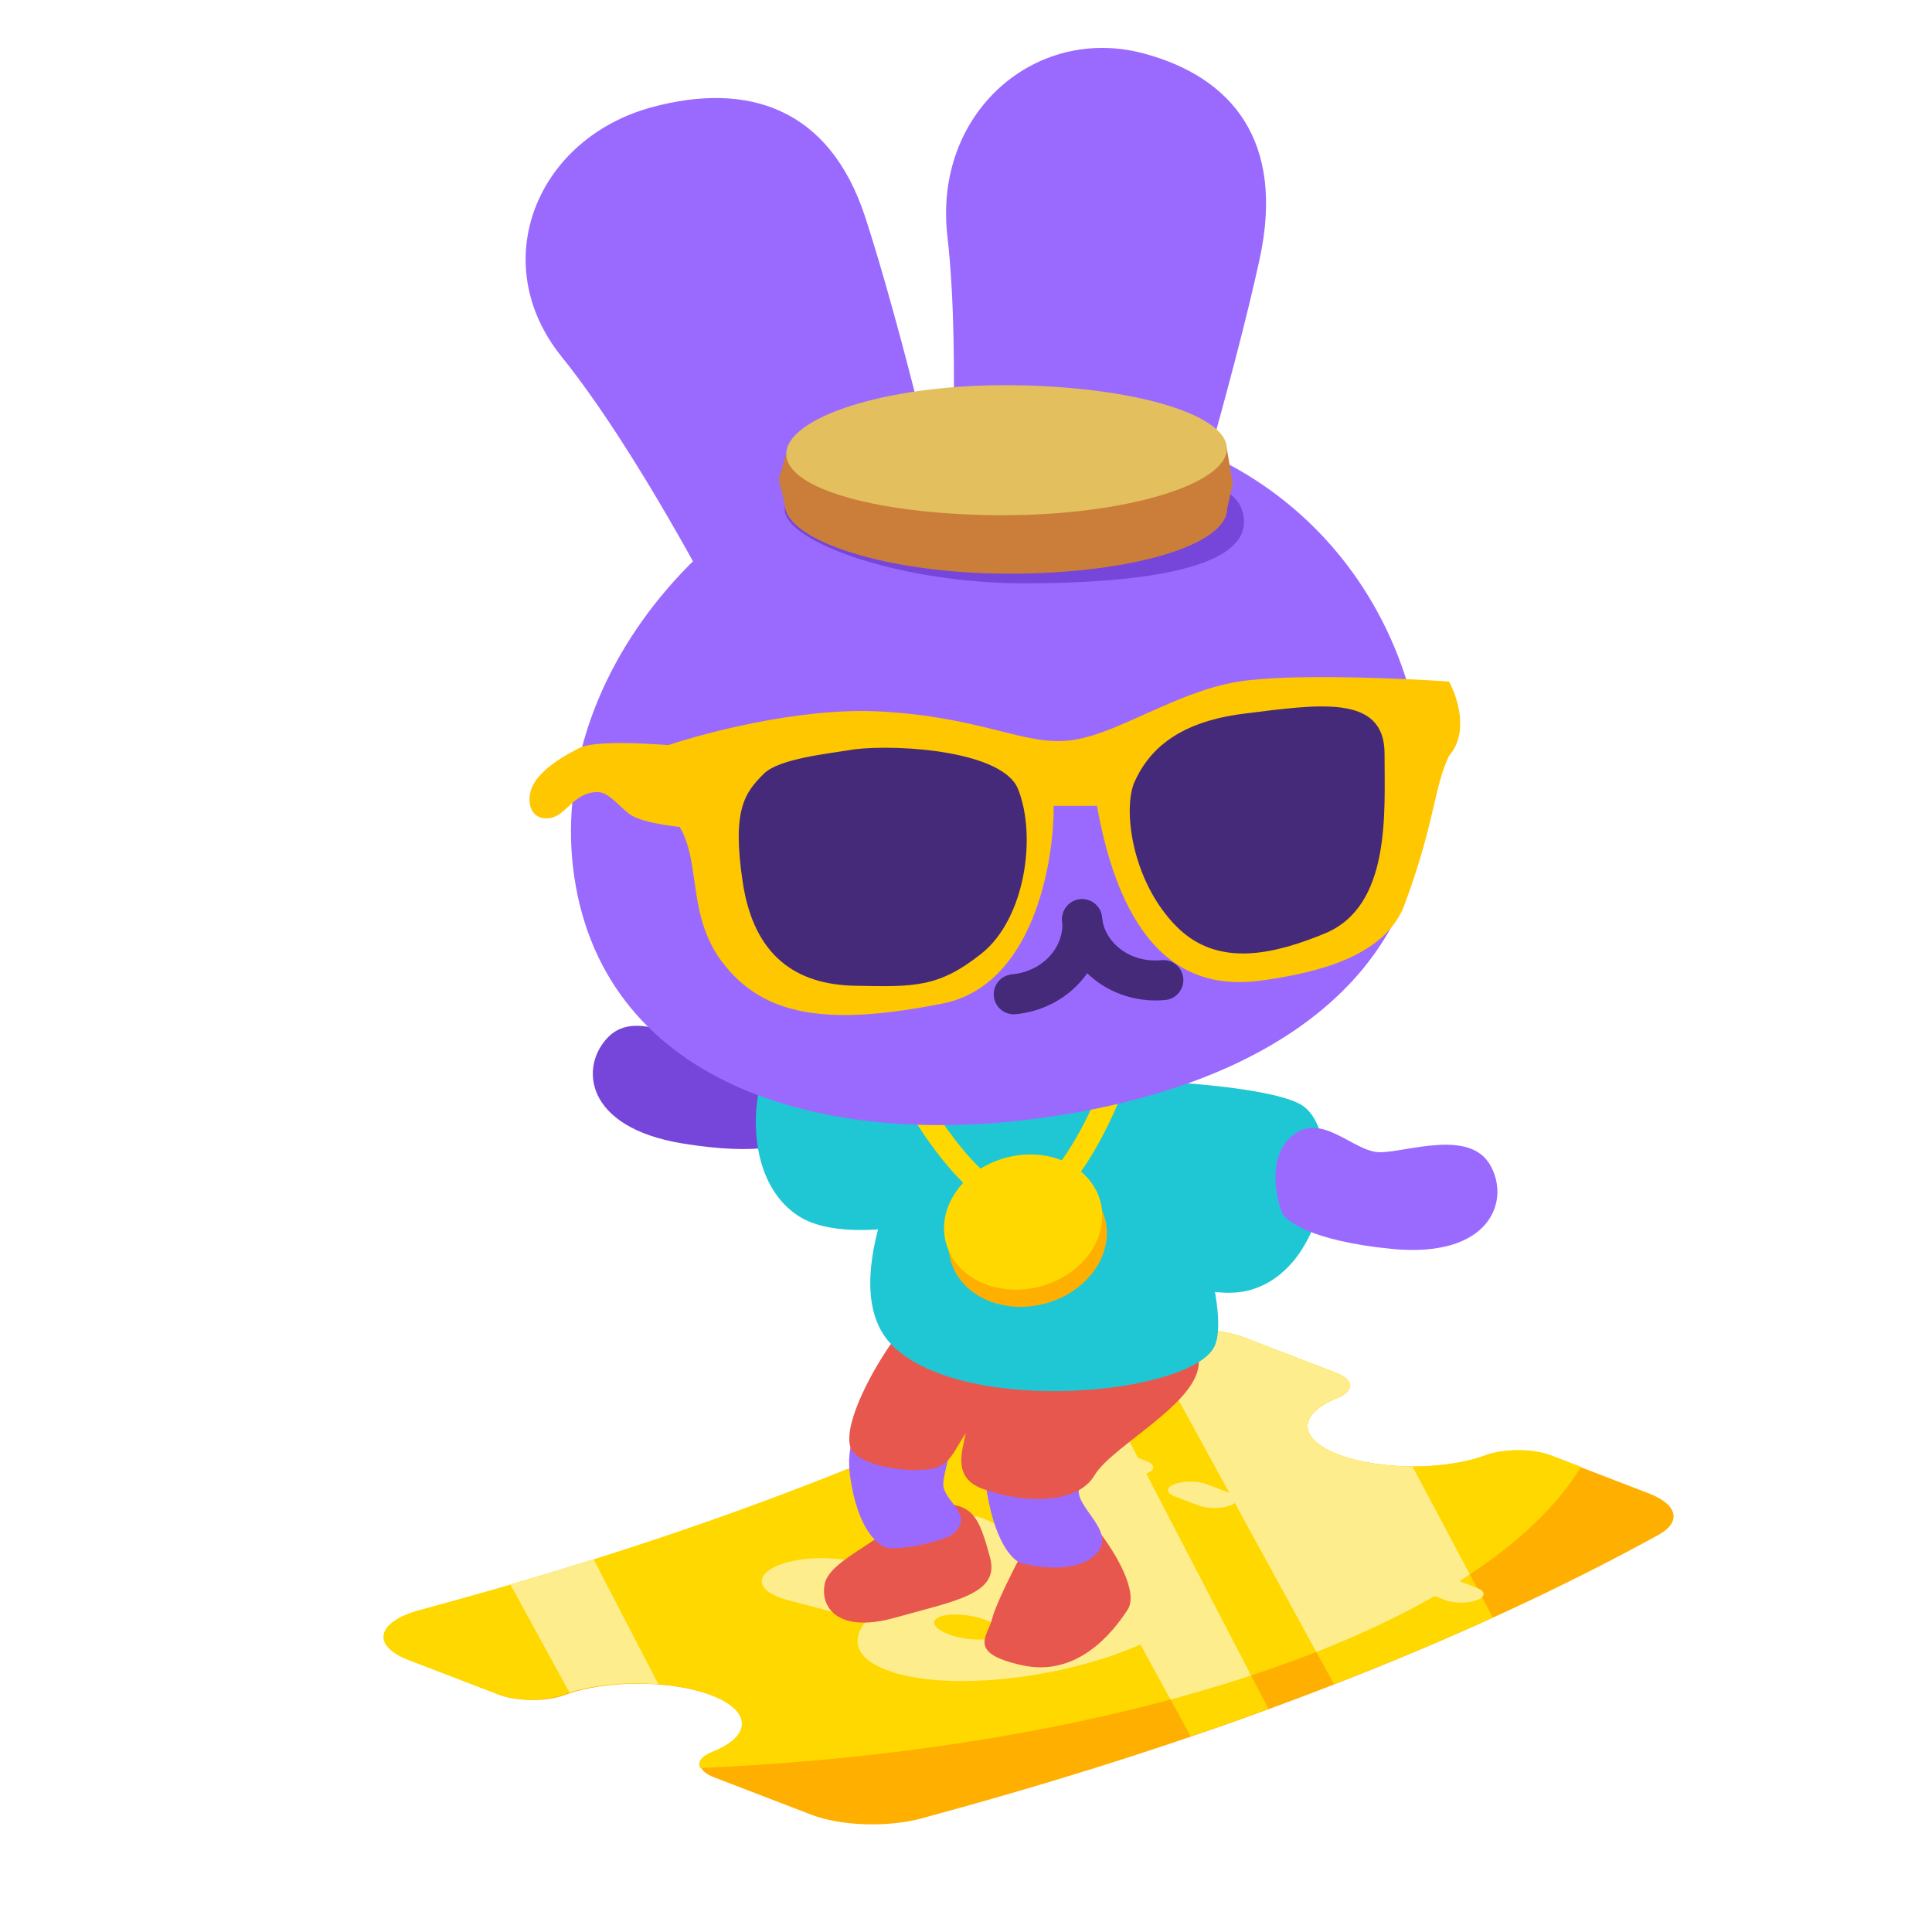
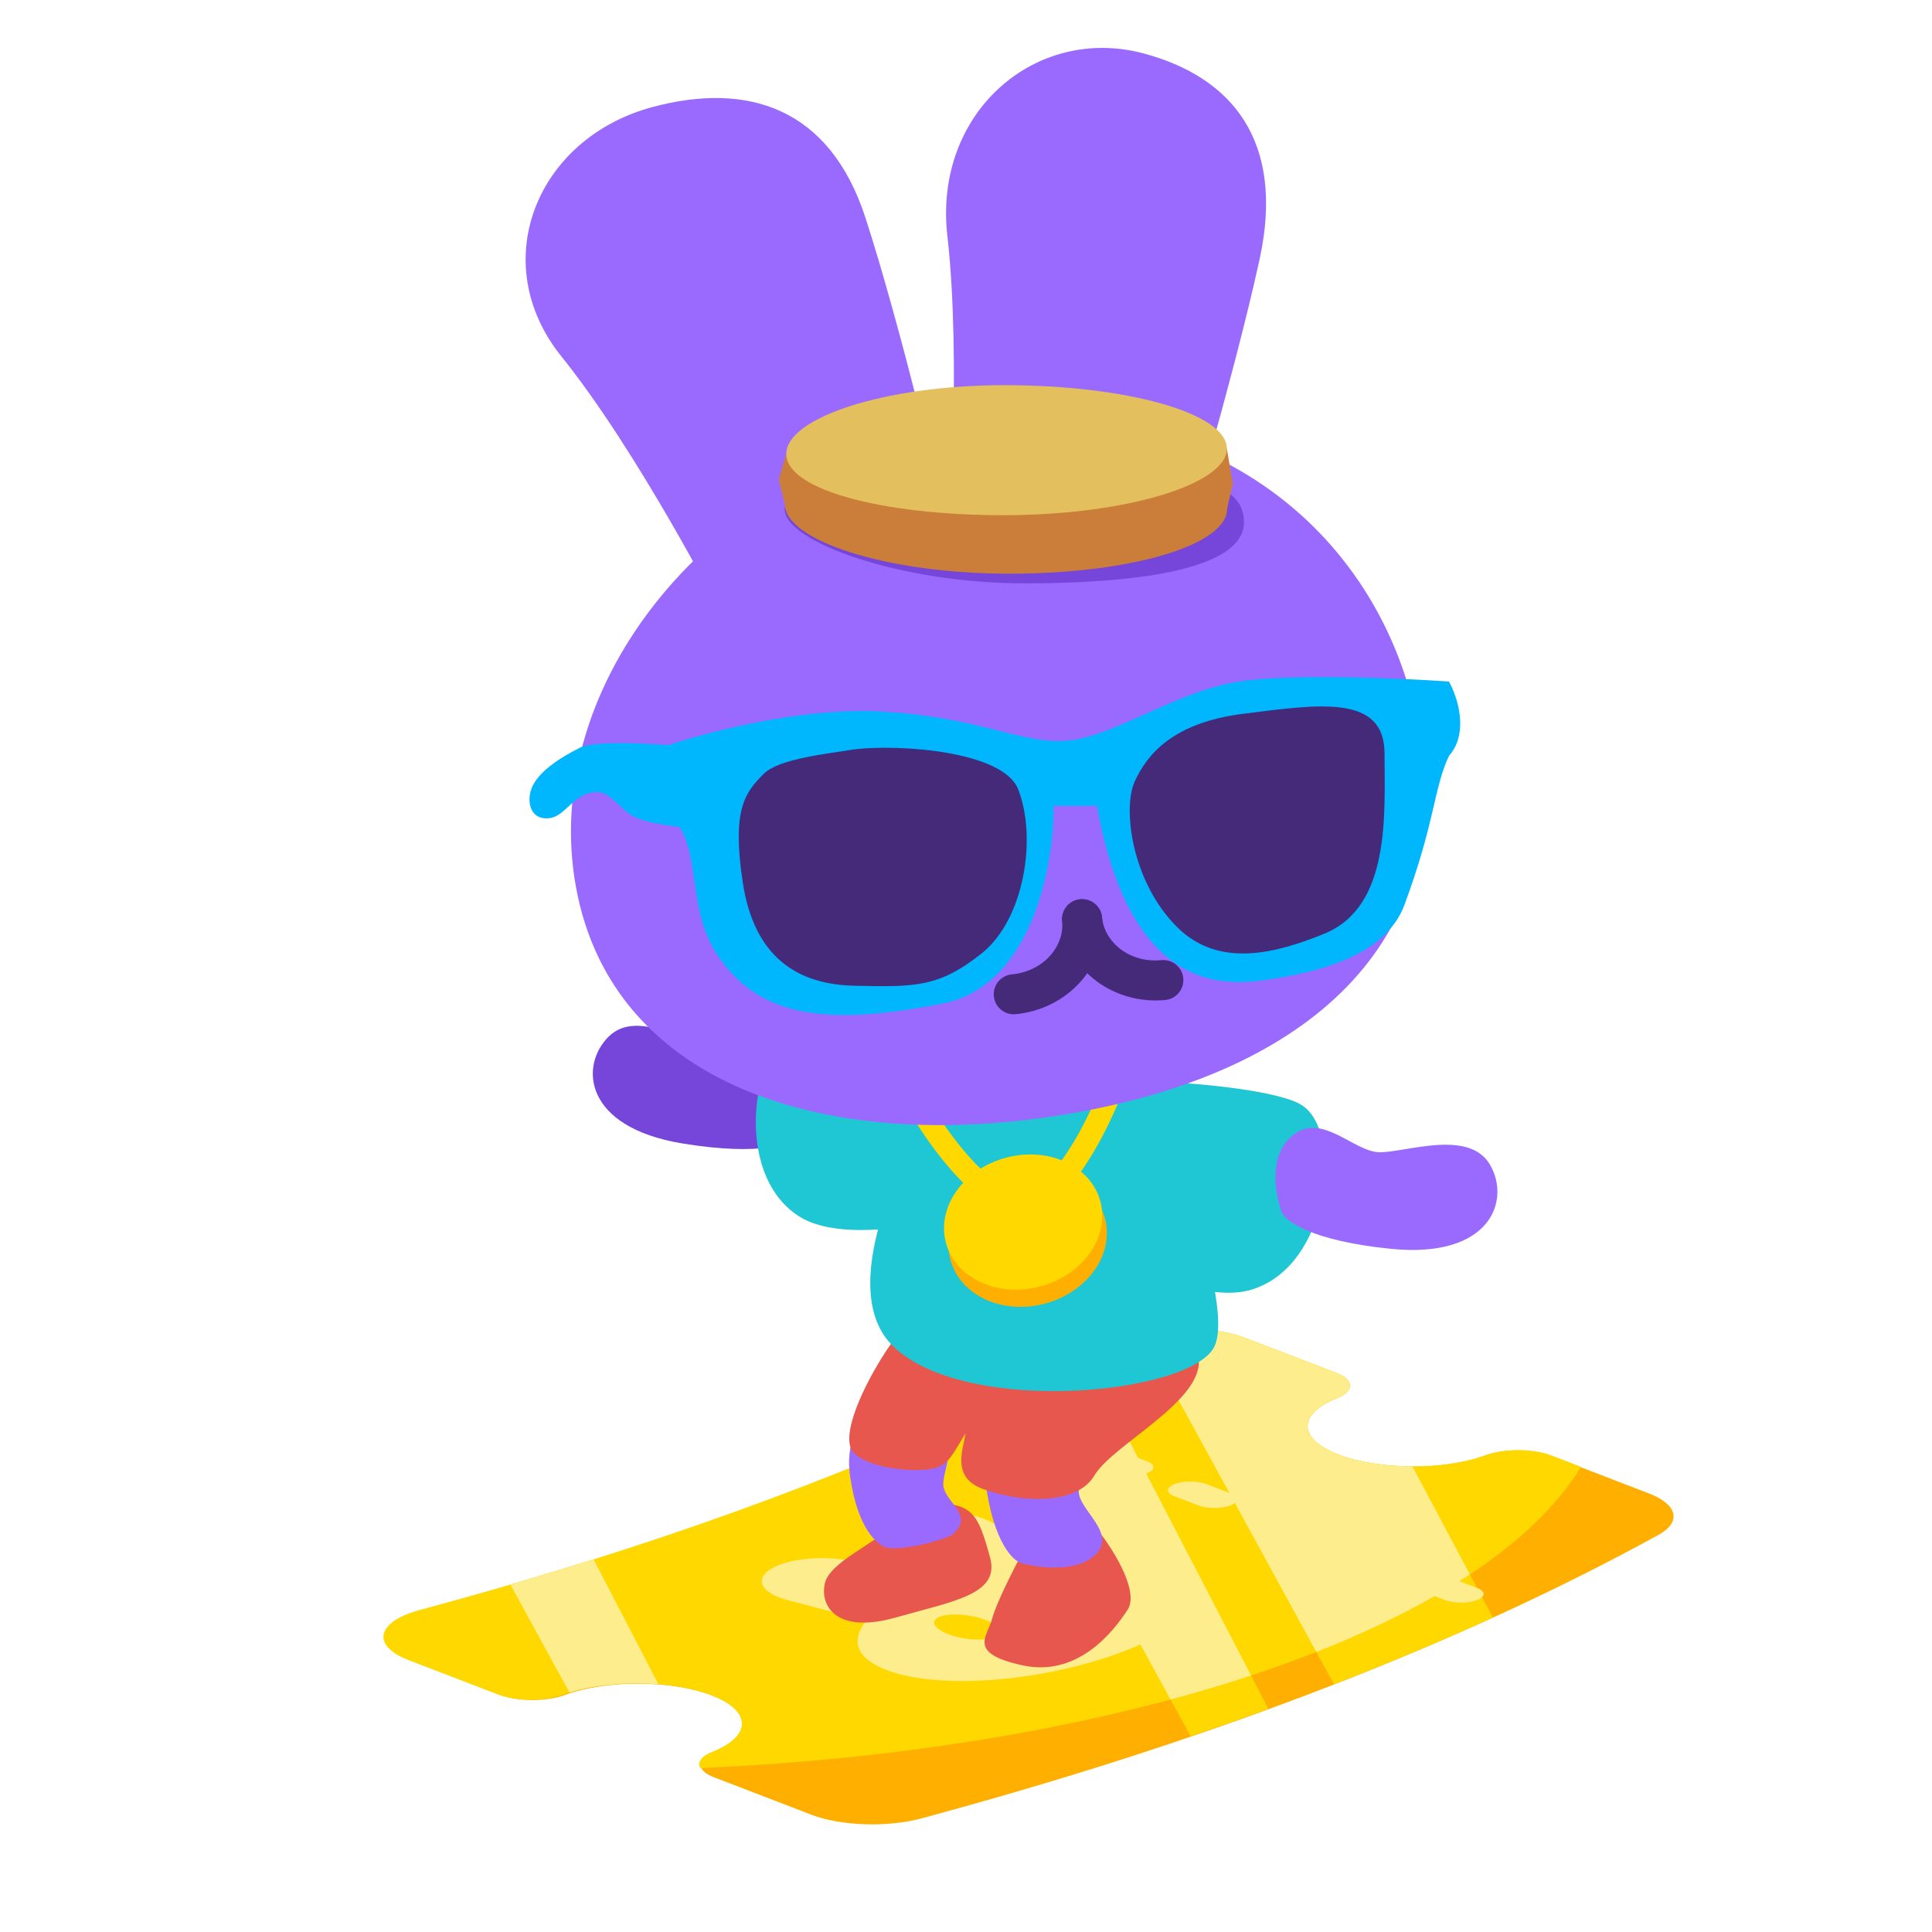
<svg xmlns="http://www.w3.org/2000/svg" width="191" height="191" fill="none" viewBox="0 0 191 191">
  <path fill="#FFAF00" d="M70.593 175.705C68.82 175.023 68.794 173.92 70.536 173.226C74.465 171.661 74.421 169.166 70.406 167.621C66.39 166.076 59.906 166.06 55.838 167.571C54.034 168.241 51.167 168.232 49.395 167.549L40.564 164.152C36.875 162.733 37.384 160.379 41.631 159.214L43.765 158.628C69.69 151.515 92.269 142.752 110.528 132.715C113.467 131.1 119.485 130.897 123.109 132.291L132.097 135.749C133.867 136.43 133.895 137.531 132.159 138.225C128.246 139.79 128.294 142.281 132.305 143.824C136.315 145.367 142.789 145.385 146.857 143.88C148.662 143.212 151.524 143.222 153.294 143.904L163.011 147.642C165.87 148.742 166.264 150.472 163.945 151.747C144.626 162.366 120.737 171.638 93.307 179.164L91.175 179.749C87.782 180.68 83.139 180.531 80.193 179.398L70.593 175.705Z" />
  <path fill="#FFD800" fill-rule="evenodd" d="M69.236 174.794C68.913 174.234 69.306 173.625 70.42 173.183C74.356 171.619 74.313 169.126 70.289 167.582C66.265 166.038 59.767 166.021 55.691 167.532C53.883 168.201 51.01 168.192 49.234 167.51L40.385 164.115C36.688 162.697 37.198 160.344 41.454 159.179L43.593 158.594C69.572 151.485 92.198 142.727 110.496 132.696C113.441 131.082 119.471 130.879 123.103 132.273L132.109 135.728C133.883 136.409 133.911 137.509 132.172 138.203C128.25 139.767 128.299 142.256 132.318 143.798C136.336 145.34 142.823 145.359 146.901 143.854C148.709 143.187 151.577 143.198 153.351 143.878L156.299 145.009C146.719 160.812 112.027 172.916 69.236 174.794Z" clip-rule="evenodd" />
  <path fill="#FFD800" fill-rule="evenodd" d="M139.632 144.969L147.581 159.912C142.57 162.187 137.331 164.385 131.875 166.501L112.908 131.819C116.05 131.072 120.294 131.195 123.103 132.273L132.109 135.728C133.884 136.409 133.911 137.509 132.172 138.203C128.25 139.767 128.299 142.256 132.318 143.798C134.339 144.574 136.984 144.964 139.632 144.969ZM99.474 138.335C102.205 137.03 104.858 135.699 107.43 134.344L125.397 168.938C122.875 169.858 120.311 170.761 117.706 171.646L99.474 138.335ZM50.459 156.654C53.242 155.843 55.983 155.012 58.682 154.162L65.089 166.498C62.063 166.253 58.808 166.528 56.298 167.323L50.459 156.654Z" clip-rule="evenodd" />
  <path fill="#FEED8D" fill-rule="evenodd" d="M145.313 155.647L139.632 144.969C137.595 144.965 135.561 144.733 133.81 144.274C133.285 144.136 132.784 143.978 132.318 143.798C128.299 142.256 128.25 139.767 132.172 138.203C133.911 137.509 133.884 136.409 132.109 135.728L123.103 132.273H123.103C121.476 131.648 119.367 131.344 117.27 131.344C115.747 131.344 114.23 131.505 112.908 131.819L130.133 163.316C135.977 161.018 141.086 158.443 145.313 155.647ZM123.685 165.641L107.43 134.344C104.858 135.699 102.205 137.03 99.474 138.335L115.721 168.019C118.479 167.277 121.137 166.483 123.685 165.641ZM65.089 166.498L58.682 154.162C55.983 155.012 53.242 155.843 50.459 156.654L56.298 167.323C56.612 167.224 56.938 167.133 57.273 167.049C59.618 166.467 62.441 166.283 65.089 166.498Z" clip-rule="evenodd" />
  <path fill="#FEED8D" fill-rule="evenodd" d="M103.142 140.53L105.109 141.284C105.978 141.618 105.978 142.158 105.109 142.492C104.24 142.825 102.831 142.825 101.962 142.492L99.995 141.737C99.126 141.404 99.126 140.863 99.995 140.53C100.864 140.196 102.273 140.196 103.142 140.53Z" clip-rule="evenodd" />
  <path fill="#FEED8D" fill-rule="evenodd" d="M111.403 143.699L113.37 144.454C114.239 144.787 114.239 145.328 113.37 145.661C112.501 145.995 111.092 145.995 110.223 145.661L108.256 144.907C107.387 144.573 107.387 144.033 108.256 143.699C109.125 143.366 110.534 143.366 111.403 143.699Z" clip-rule="evenodd" />
  <path fill="#FEED8D" fill-rule="evenodd" d="M121.63 148.831C120.761 149.164 119.352 149.164 118.483 148.831L116.123 147.925C115.254 147.592 115.254 147.051 116.123 146.718C116.992 146.384 118.401 146.384 119.27 146.718L121.63 147.623C122.499 147.957 122.499 148.497 121.63 148.831Z" clip-rule="evenodd" />
  <path fill="#FEED8D" fill-rule="evenodd" d="M129.891 152C129.022 152.334 127.613 152.334 126.744 152L124.384 151.095C123.515 150.761 123.515 150.221 124.384 149.887C125.253 149.554 126.662 149.554 127.531 149.887L129.891 150.793C130.76 151.126 130.76 151.667 129.891 152Z" clip-rule="evenodd" />
  <path fill="#FEED8D" fill-rule="evenodd" d="M135.792 153.057L137.759 153.812C138.628 154.145 138.628 154.686 137.759 155.019C136.89 155.352 135.481 155.352 134.612 155.019L132.645 154.264C131.776 153.931 131.776 153.39 132.645 153.057C133.514 152.724 134.923 152.724 135.792 153.057Z" clip-rule="evenodd" />
  <path fill="#FEED8D" fill-rule="evenodd" d="M144.052 156.226L146.019 156.981C146.888 157.315 146.888 157.855 146.019 158.189C145.15 158.522 143.741 158.522 142.872 158.189L140.905 157.434C140.036 157.101 140.036 156.56 140.905 156.226C141.774 155.893 143.183 155.893 144.052 156.226Z" clip-rule="evenodd" />
  <path fill="#FEED8D" fill-rule="evenodd" d="M88.906 153.377C86.588 152.487 86.588 151.045 88.906 150.156C91.532 149.148 95.899 149.303 97.999 150.479L103.287 153.439C107.902 152.871 112.8 152.947 116.045 154.192C118.963 155.311 119.405 156.961 118.416 158.533C117.416 160.123 114.887 161.797 111.168 163.224C107.45 164.651 103.085 165.622 98.941 166.005C94.844 166.385 90.545 166.215 87.627 165.095C84.401 163.857 84.188 161.992 85.639 160.232L77.89 158.194C74.826 157.389 74.422 155.713 77.049 154.705C79.367 153.816 83.125 153.816 85.443 154.705L90.812 156.765C91.344 156.526 91.908 156.292 92.504 156.063C93.08 155.842 93.669 155.633 94.27 155.435L88.906 153.377Z" clip-rule="evenodd" />
  <path fill="#FFD800" d="M97.425 160.149C98.9 160.715 99.273 161.489 98.26 161.877C97.246 162.266 95.229 162.123 93.755 161.557C92.281 160.992 91.907 160.218 92.921 159.829C93.934 159.44 95.951 159.583 97.425 160.149Z" />
  <path fill="#FFD800" d="M107.102 156.436C108.576 157.002 108.95 157.776 107.936 158.165C106.923 158.553 104.906 158.41 103.432 157.844C101.957 157.279 101.584 156.505 102.597 156.116C103.611 155.727 105.628 155.87 107.102 156.436Z" />
  <path fill="#E8574E" d="M111.477 159.142C112.619 157.386 110.197 153.434 108.843 151.678L101.05 153.544C100.208 155.117 98.437 158.615 98.086 160.02C97.647 161.776 95.561 163.423 101.05 164.63C106.538 165.838 110.05 161.337 111.477 159.142Z" />
  <path fill="#E8574E" d="M81.526 156.617C81.965 154.422 86.136 152.885 89.868 149.702C90.417 149.263 91.998 148.451 93.93 148.714C96.345 149.043 96.894 150.361 97.881 153.983C98.869 157.605 94.369 158.264 88.551 159.91C82.734 161.557 81.087 158.813 81.526 156.617Z" />
  <path fill="#9A6AFF" d="M93.254 146.73C93.254 148.496 96.579 149.801 94.04 151.788C92.09 152.666 88.771 153.266 87.673 152.995C86.812 152.782 84.81 151.292 84.048 145.994C83.096 139.372 88.704 138.048 92.09 139.446C95.476 140.844 93.254 144.964 93.254 146.73Z" />
  <path fill="#9A6AFF" d="M106.645 147.427C106.645 149.351 110.666 151.676 108.127 153.84C106.265 155.427 102.839 155.026 100.976 154.536C100.115 154.304 98.202 152.397 97.44 146.626C96.487 139.411 102.096 137.968 105.482 139.491C108.868 141.014 106.645 145.503 106.645 147.427Z" />
  <path fill="#E8574E" d="M84.051 143.006C83.392 140.591 86.429 135.066 88.441 132.359C98.284 131.81 118.518 128.188 118.518 134.664C118.518 138.739 109.956 142.896 108.2 145.86C106.443 148.824 100.955 148.604 97.113 147.177C94.04 146.036 95.21 143.262 95.466 141.689C94.275 143.543 93.846 144.887 92.174 145.201C89.687 145.669 84.564 144.888 84.051 143.006Z" />
  <path fill="#1FC7D4" d="M88.332 133.127C82.536 127.595 89.063 114.064 93.052 107.99C96.967 107.149 105.675 105.466 109.187 105.466C113.578 105.466 122.36 128.407 120.054 133.127C117.749 137.847 95.576 140.042 88.332 133.127Z" />
  <path fill="#1FC7D4" d="M123.747 127.491C117.509 129.397 105.447 122.136 100.195 118.267C99.987 115.794 99.705 110.343 100.247 108.32C100.924 105.792 124.439 106.672 128.643 109.221C132.846 111.77 131.545 125.109 123.747 127.491Z" />
  <path fill="#9A6AFF" d="M136.421 113.912C133.787 113.912 130.603 109.741 127.64 112.376C125.467 114.307 126.017 117.861 126.687 119.793C127.004 120.687 129.615 122.672 137.519 123.462C147.398 124.45 149.374 118.632 147.288 115.12C145.202 111.607 139.055 113.912 136.421 113.912Z" />
  <path fill="#7645D9" d="M71.006 104.103C73.551 104.785 77.705 101.58 79.886 104.892C81.485 107.32 80.034 110.611 78.886 112.304C78.348 113.085 75.313 114.326 67.474 113.044C57.676 111.441 57.273 105.31 60.197 102.457C63.121 99.604 68.462 103.422 71.006 104.103Z" />
  <path fill="#1FC7D4" d="M79 120.253C84.379 123.656 97.534 119.823 103.44 117.482C104.258 115.183 105.894 110.07 105.894 108.007C105.894 105.429 83.589 100.273 79 101.627C74.411 102.98 72.276 115.999 79 120.253Z" />
  <path stroke="#FFD800" stroke-width="2.195" d="M90.62 108.931C92.742 112.7 97.952 119.952 101.816 118.81C105.68 117.669 109.28 109.7 110.597 105.858" />
  <ellipse cx="101.604" cy="122.513" fill="#FFAF00" rx="7.903" ry="6.586" transform="rotate(-15 101.604 122.513)" />
  <ellipse cx="101.15" cy="120.816" fill="#FFD800" rx="7.903" ry="6.586" transform="rotate(-15 101.15 120.816)" />
  <path fill="#9A6AFF" d="M55.511 35.25C48.011 25.932 53.063 13.647 64.515 10.579C73.846 8.079 81.992 10.582 85.546 21.489C89.1 32.396 93.403 50.813 93.403 50.813C95.008 56.804 90.995 63.085 84.438 64.842C79.279 66.224 73.895 64.404 71.116 60.337C71.116 60.337 63.012 44.568 55.511 35.25Z" />
  <path fill="#9A6AFF" d="M93.659 23.337C92.259 11.128 102.382 2.421 113.073 5.285C121.784 7.619 127.071 13.931 124.524 25.639C121.977 37.346 116.315 56.273 116.315 56.273C114.638 62.532 108.317 66.276 102.196 64.636C97.379 63.346 93.966 59.022 93.751 53.939C93.751 53.939 95.059 35.546 93.659 23.337Z" />
  <path fill="#9A6AFF" d="M140.235 72.049C143.887 92.143 130.533 105.597 106.611 109.946C82.689 114.294 60.591 107.777 56.938 87.683C53.285 67.589 70.374 46.546 94.296 42.197C118.217 37.849 136.582 51.956 140.235 72.049Z" />
  <path fill="#452A7A" fill-rule="evenodd" d="M106.79 88.902C107.878 88.799 108.844 89.597 108.947 90.685C109.419 95.658 105.399 99.792 100.407 100.266C99.32 100.369 98.354 99.571 98.251 98.483C98.147 97.395 98.946 96.43 100.034 96.326C103.211 96.025 105.24 93.511 105.007 91.059C104.904 89.971 105.702 89.005 106.79 88.902Z" clip-rule="evenodd" />
  <path fill="#452A7A" fill-rule="evenodd" d="M106.79 88.902C107.878 88.798 108.844 89.597 108.947 90.684C109.18 93.137 111.646 95.224 114.823 94.922C115.911 94.819 116.877 95.617 116.98 96.705C117.083 97.793 116.285 98.759 115.197 98.862C110.206 99.336 105.479 96.032 105.007 91.058C104.904 89.971 105.702 89.005 106.79 88.902Z" clip-rule="evenodd" />
  <path fill="#452A7A" d="M93.969 83.327C96.069 88.573 94.525 91.499 91.639 92.654C88.753 93.809 85.617 92.756 83.517 87.51C81.418 82.264 82.961 79.338 85.847 78.183C88.734 77.028 91.87 78.081 93.969 83.327Z" />
  <path fill="#452A7A" d="M124.368 78.058C125.595 83.573 123.6 86.213 120.566 86.888C117.531 87.563 114.606 86.019 113.378 80.503C112.151 74.987 114.146 72.348 117.18 71.672C120.215 70.997 123.14 72.542 124.368 78.058Z" />
  <path fill="#7645D9" d="M122.724 50.253C124.827 55.946 113.882 57.655 101.392 57.67C88.903 57.685 77.584 53.526 77.58 50.364C77.577 47.203 87.883 45.026 100.373 45.011C112.863 44.996 121.556 47.091 122.724 50.253Z" />
  <path fill="#CB7E39" d="M121.317 50.298C121.321 53.848 112.019 56.702 99.838 56.717C87.657 56.731 77.599 53.419 77.595 49.869C77.591 46.319 87.642 43.875 99.823 43.861C112.004 43.846 121.313 46.748 121.317 50.298Z" />
  <path fill="#CB7E39" d="M121.287 44.352L77.731 44.885L76.987 47.386L77.594 49.869L121.316 50.298L121.876 47.779L121.287 44.352Z" />
  <path fill="#E3C05D" d="M121.288 44.351C121.292 47.901 111.225 50.92 99.281 50.934C87.336 50.949 77.735 48.435 77.731 44.885C77.727 41.335 87.321 38.093 99.265 38.079C111.21 38.065 121.283 40.801 121.288 44.351Z" />
-   <path fill="#FFC700" d="M87.043 70.34C78.964 69.901 69.114 72.572 65.199 73.963C64.321 75.719 64.833 78.5 65.199 79.67C70.139 82.963 67.175 89.44 71.346 95.038C75.517 100.636 82.103 101.404 93.19 99.209C102.059 97.453 104.203 85.451 104.167 79.67H108.448C111.85 98.66 121.51 97.453 125.681 96.794C129.852 96.136 136.929 94.661 138.853 89.44C141.927 81.097 141.707 78.024 143.244 74.731C145.264 72.448 144.085 68.877 143.244 67.376C138.414 67.047 127.503 66.586 122.498 67.376C116.241 68.364 110.423 72.645 105.813 73.194C101.203 73.743 97.142 70.889 87.043 70.34Z" />
-   <path fill="#FFC700" d="M57.276 73.945C59.257 72.942 67.789 73.808 67.789 73.808L67.77 81.807C67.77 81.807 63.732 81.498 62.314 80.533C61.244 79.805 60.188 78.266 59.033 78.301C56.579 78.376 55.995 80.747 54.214 80.895C52.432 81.042 52.073 79.285 52.522 78.02C53.113 76.352 55.295 74.948 57.276 73.945Z" />
+   <path fill="#00b7fe" d="M87.043 70.34C78.964 69.901 69.114 72.572 65.199 73.963C64.321 75.719 64.833 78.5 65.199 79.67C70.139 82.963 67.175 89.44 71.346 95.038C75.517 100.636 82.103 101.404 93.19 99.209C102.059 97.453 104.203 85.451 104.167 79.67H108.448C111.85 98.66 121.51 97.453 125.681 96.794C129.852 96.136 136.929 94.661 138.853 89.44C141.927 81.097 141.707 78.024 143.244 74.731C145.264 72.448 144.085 68.877 143.244 67.376C138.414 67.047 127.503 66.586 122.498 67.376C116.241 68.364 110.423 72.645 105.813 73.194C101.203 73.743 97.142 70.889 87.043 70.34Z" />
+   <path fill="#00b7fe" d="M57.276 73.945C59.257 72.942 67.789 73.808 67.789 73.808L67.77 81.807C67.77 81.807 63.732 81.498 62.314 80.533C61.244 79.805 60.188 78.266 59.033 78.301C56.579 78.376 55.995 80.747 54.214 80.895C52.432 81.042 52.073 79.285 52.522 78.02C53.113 76.352 55.295 74.948 57.276 73.945Z" />
  <path fill="#452A7A" d="M136.878 74.511C136.878 68.584 130.356 69.632 122.937 70.56C115.912 71.438 113.387 74.621 112.18 77.255C110.972 79.89 111.85 87.135 116.351 91.635C120.476 95.76 126.12 94.269 130.95 92.294C137.53 89.602 136.878 80.369 136.878 74.511Z" />
  <path fill="#452A7A" d="M100.654 78.024C99.161 74.248 88.946 73.56 84.519 74.072C81.884 74.511 77.01 74.994 75.517 76.487C73.651 78.353 72.334 80 73.432 87.244C74.533 94.509 78.701 97.343 84.519 97.453C90.336 97.562 92.751 97.675 97.032 94.269C101.313 90.864 102.52 82.744 100.654 78.024Z" />
</svg>
